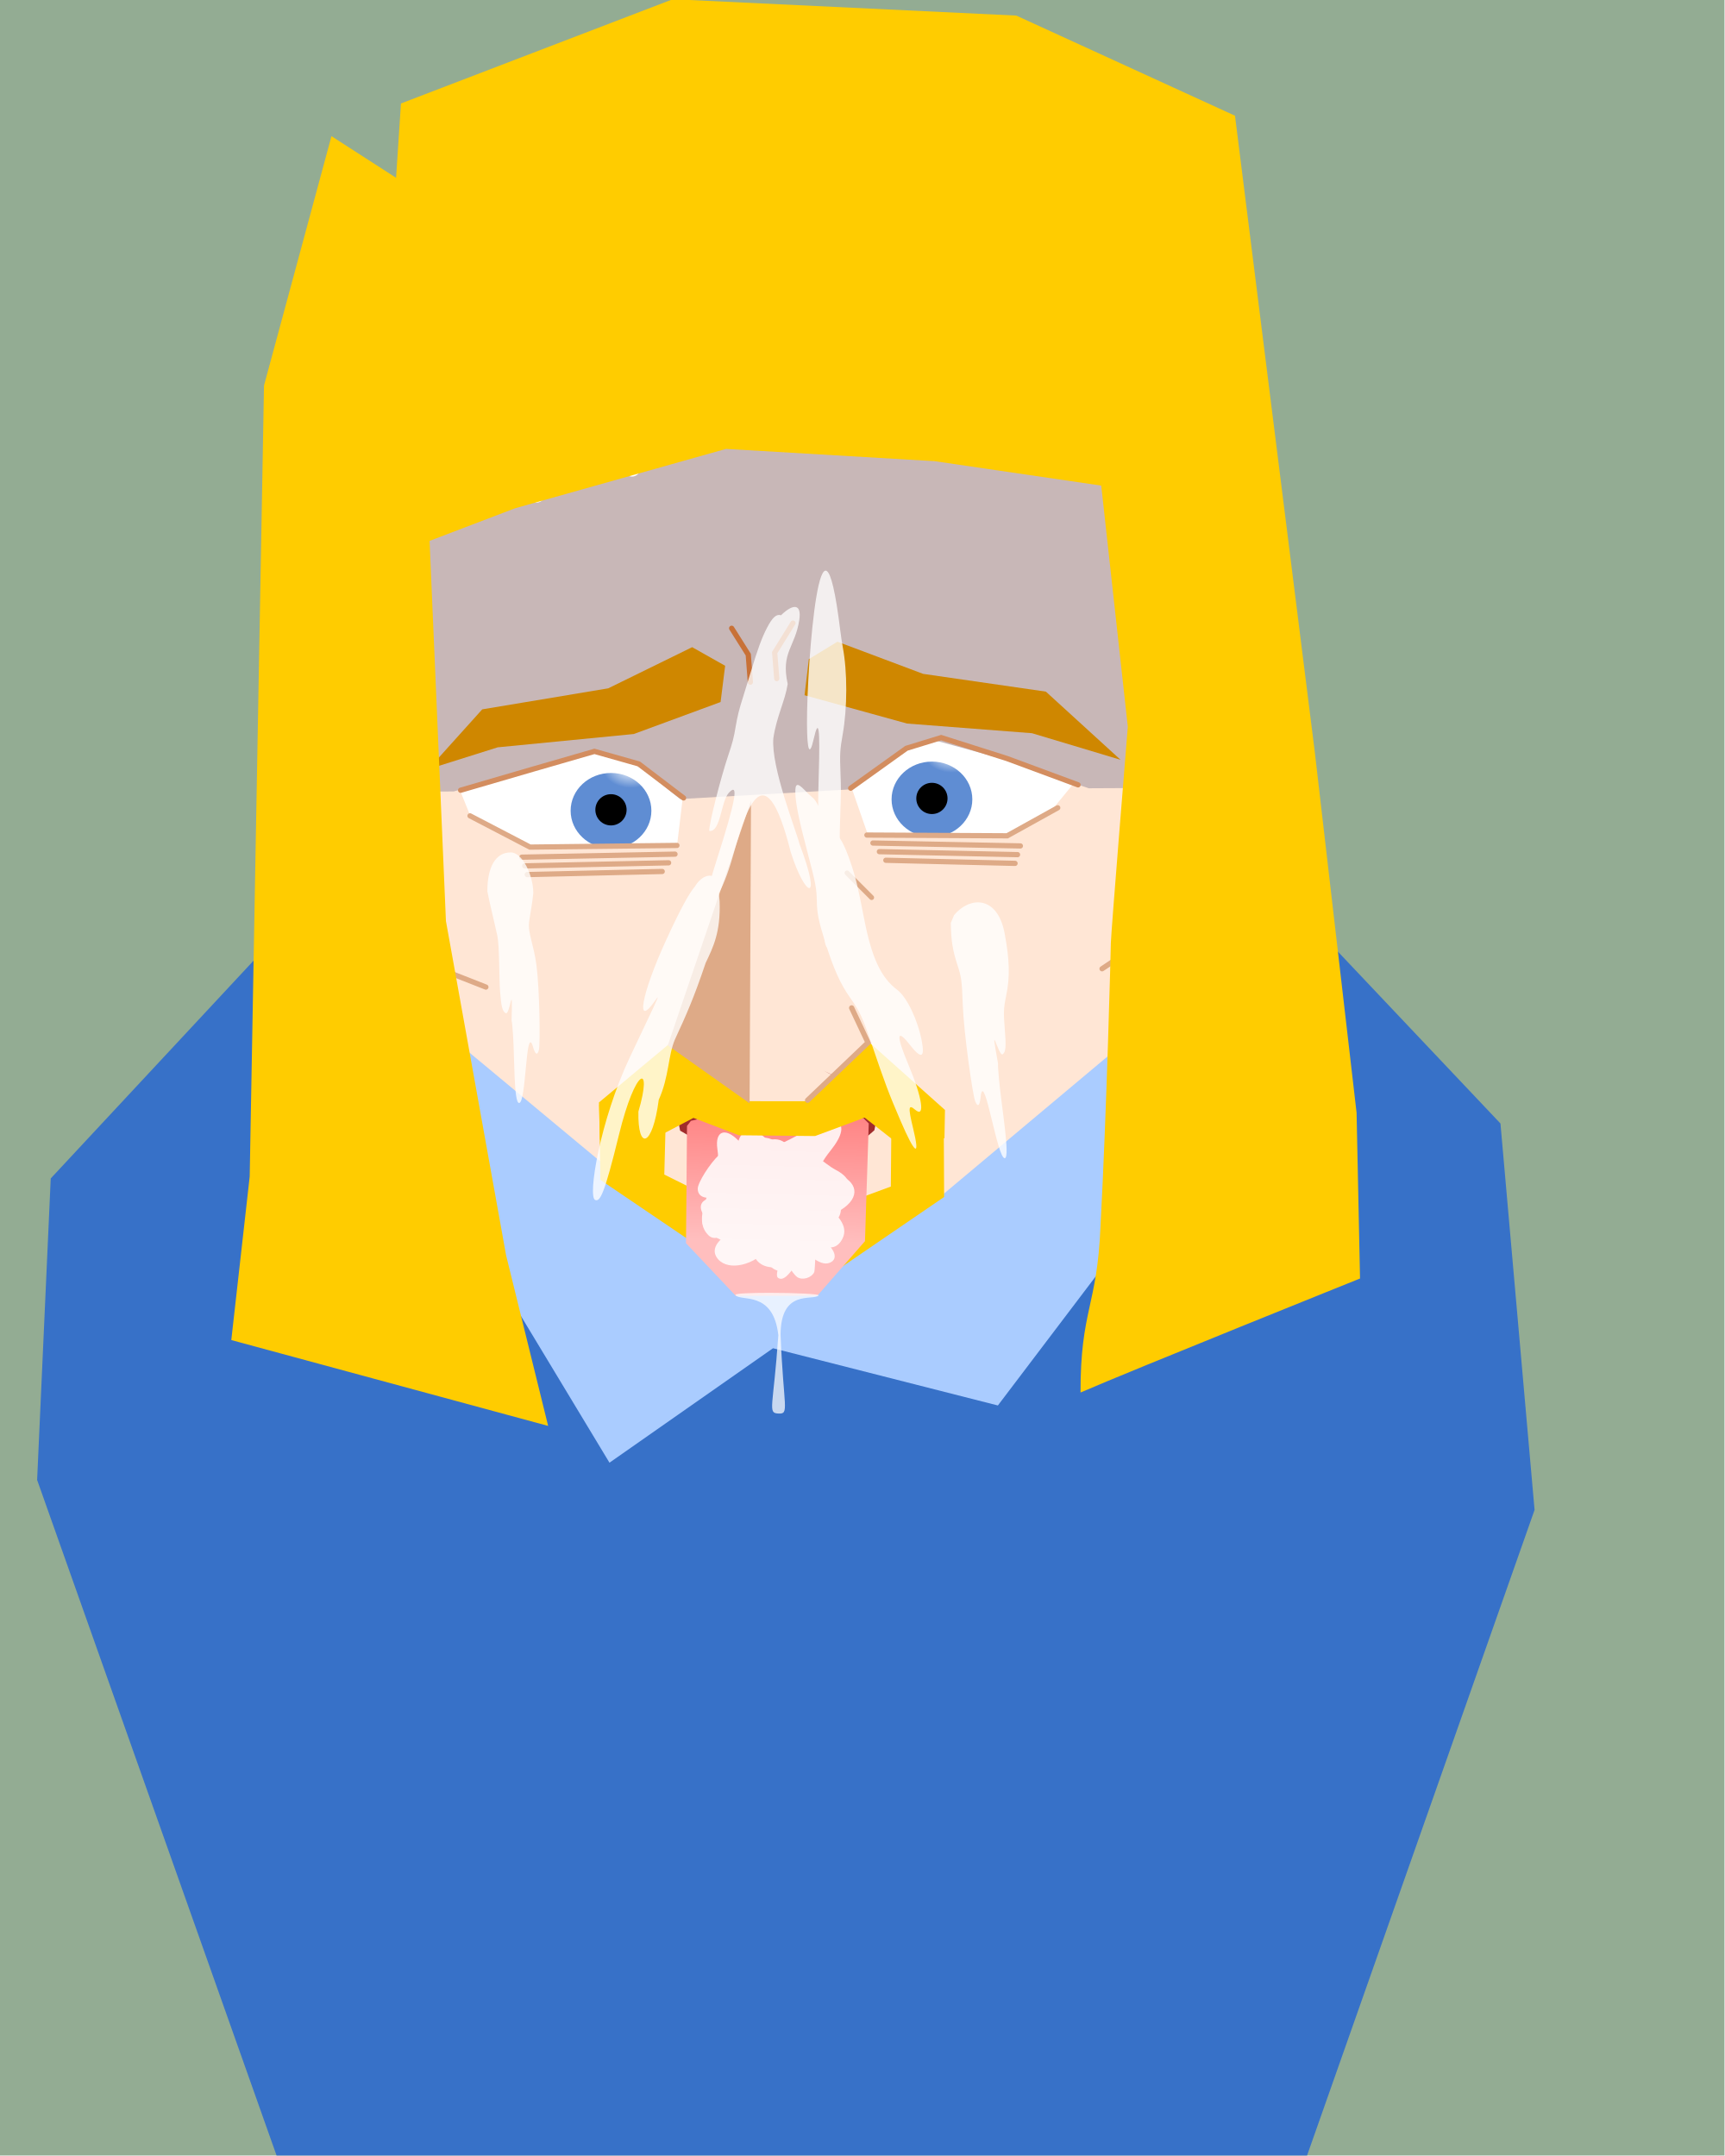
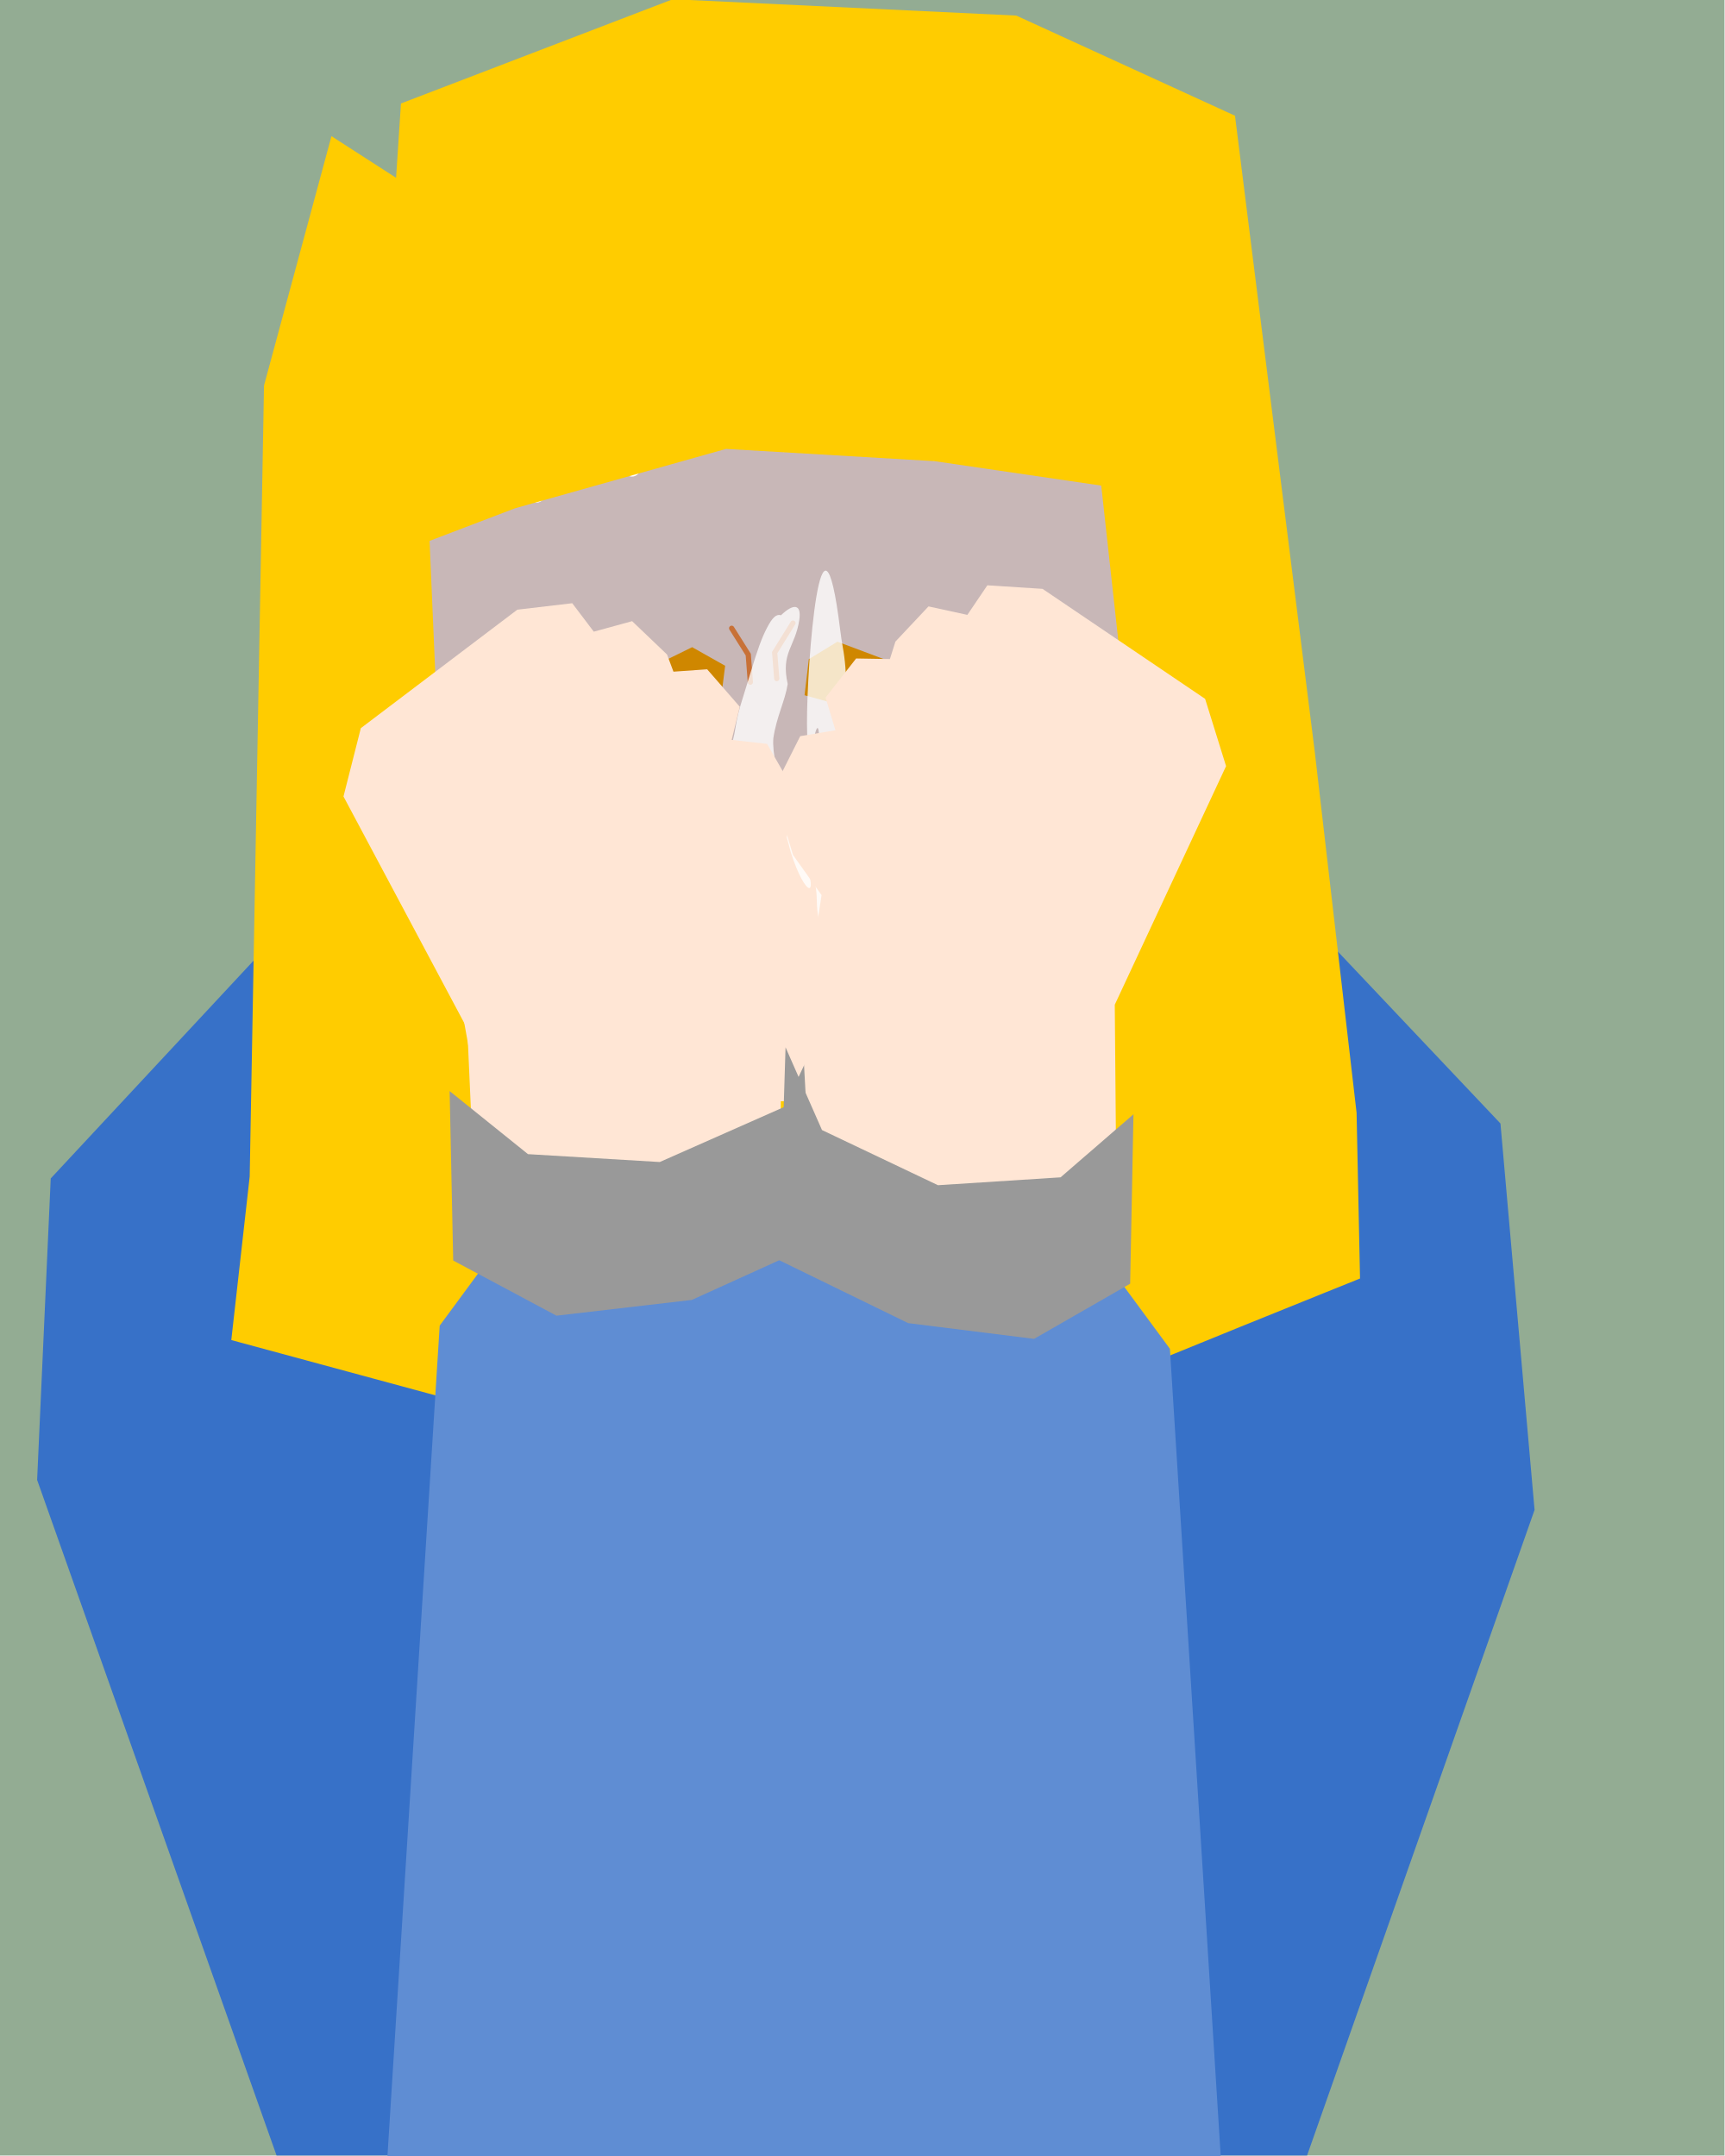
<svg xmlns="http://www.w3.org/2000/svg" width="988" height="1235" viewBox="0 0 988 1235" fill="none" version="1.1" id="svg14">
  <rect width="988" height="1235" fill="#F5F5F5" id="rect1" />
  <g id="boydOralEditing 1" clip-path="url(#clip0_0_1)">
    <g id="g1">
      <path id="rect42" d="M987.679 0H0V1234.71H987.679V0Z" fill="#93AC93" />
      <g id="body">
        <path id="path4" d="M158.548 1235.13L21.263 847.743L29.057 675.033L211.338 479.297L691.729 466.278L859.392 643.554L878.928 864.906L748.115 1236.17L158.548 1235.13Z" fill="#3771C8" />
      </g>
      <path id="path73" d="M185.164 566.234L349.079 837.865L442.745 772.299L571.536 805.082L740.134 582.625L185.164 566.234Z" fill="#AACCFF" />
    </g>
    <g id="mouthGroup">
      <path id="faceBack" d="M228.077 569.013L375.915 692.002C375.915 692.002 514.461 705.691 530.966 691.85L668.803 576.263L705.236 458.678L436.766 500.295L218.472 477.745L228.077 569.013Z" fill="#FFE6D5" />
      <path id="lip" d="M425.986 667.568L439.356 670.636H452.119L468.528 666.545" stroke="#DEAA87" stroke-width="2.02" stroke-linecap="round" />
      <path id="beardChin" d="M343.869 675.863L430.441 734.536L473.01 731.959L540.75 685.655L540.369 608.198L510.83 609.457L510.228 679.686L472.799 693.428L455.414 685.48L439.979 685.516L422.059 693.499L380.481 672.812L382.306 603.38L342.835 608.928L343.869 675.863Z" fill="#FFCC00" />
      <path id="mouth" d="M381.953 608.795L394.598 596.956C441.415 554.35 463.55 565.545 497.59 598.328L507.528 614.222L500.787 647.457L496.609 651.068L472.968 649.718L417.115 649.251L395.125 650.882L389.543 647.668L381.953 608.795Z" fill="#A02C2C" />
      <g id="tongueGroup">
        <path id="tongue" d="M422.562 635.582L395.71 642.059L393.49 644.951L392.904 712.118L421.383 742.257H468.086L495.424 710.959L497.572 643.548L494.696 640.669L466.62 635.888L422.562 635.582Z" fill="url(#paint0_linear_0_1)" />
        <path id="tongueDrool" opacity="0.726" d="M440.636 740.563C430.023 740.562 420.607 740.923 421.162 741.778C423.8 745.854 442.929 738.672 445.787 764.862C442.923 806.525 439.514 809.34 445.744 809.7C452.383 810.083 448.745 806.586 447.076 764.61C447.168 738.181 465.303 745.265 468.88 742.085C469.912 741.168 454.283 740.566 440.636 740.563Z" fill="white" />
        <g id="layer7" opacity="0.853">
          <path id="tongueCum5" d="M476.494 654.304C476.597 655.535 475.715 656.764 473.338 658.697C467.78 663.219 469.067 666.415 478.255 670.9C489.215 676.251 488.88 681.441 477.369 684.613C469.106 686.89 467.221 689.724 469.162 696.944C471.032 703.908 470.643 706.974 467.425 710.636C460.067 719.008 449.092 716.313 448.654 706.023C448.562 703.884 448.275 704.09 444.734 708.854C443.175 710.949 441.289 713.45 440.543 714.411C432.515 724.742 417.461 728.318 411.332 721.35C407.308 716.776 409.448 711.501 417.332 706.562C428.447 699.598 428.062 695.723 416.351 696.686C407.292 697.431 406.021 694.398 412.549 687.606C415.837 684.185 416.994 681.162 416.723 676.703C416.24 668.722 417.913 663.926 422.881 659.045C431.15 650.922 439.367 649.417 445.36 654.926C450.677 659.815 453.24 659.815 462.936 654.931C471.466 650.633 476.168 650.415 476.494 654.304Z" fill="white" />
          <path id="tongueCum4" d="M399.63 680.923C399.602 677.484 406.664 666.295 411.848 661.565C417.894 656.05 422.973 654.183 432.374 654.024C434.198 653.993 437.211 653.638 439.069 653.233C445.644 651.804 447.943 652.574 454.028 658.248C458.559 662.473 459.918 663.12 464.457 663.211C468.202 663.286 469.909 663.941 473.293 666.602C474.784 667.774 477.218 669.366 478.706 670.139C488.837 675.412 488.419 682.262 477.683 686.888C471.689 689.472 471.105 690.295 472.576 694.07C473.713 696.993 473.631 697.855 471.856 701.623C469.48 706.668 469.793 708.013 474.476 712.902C479.001 717.625 479.274 721.75 475.168 723.35C472.28 724.475 469.035 723.329 463.736 719.315C458.087 715.036 456.572 715.347 455.675 720.971C454.816 726.366 453.258 726.905 441.477 725.883C434.683 725.293 430.519 720.301 430.981 713.296C431.302 708.408 430.87 707.289 427.369 703.948C422.818 699.606 422.489 697.946 424.962 691.818C428.495 683.069 425.269 680.93 414.091 684.608C405.045 687.585 399.674 686.215 399.63 680.923Z" fill="white" />
          <path id="tongueCum3" d="M467.461 648.471C473.322 651.111 473.606 658.638 468.173 667.488C462.001 677.54 463.207 682.395 474.09 691.331C483.085 698.717 485.534 704.552 482.077 710.356C479.292 715.032 475.042 715.799 469.061 712.703C462.837 709.482 459.755 711.253 456.499 719.924C454.254 725.898 451.774 728.212 447.678 728.154C442.703 728.083 439.245 724.562 434.355 714.593C428.783 703.235 423.347 700.836 415.688 706.353C410.516 710.078 407.495 710.057 404.601 706.278C400.688 701.167 401.235 694.031 406.518 681.229C411.277 669.697 411.99 665.907 410.874 658.092C409.424 647.959 415.165 645.569 422.732 653.152C430.073 660.509 438.865 659.981 455.169 651.203C461.909 647.576 464.293 647.045 467.461 648.471Z" fill="white" />
          <path id="tongueCum2" d="M478.703 641.988C483.817 644.332 482.731 650.312 475.569 659.261C467.492 669.354 466.952 674.816 473.52 679.99C480.143 685.205 481.413 686.939 481.655 691.096C481.982 696.702 479.479 700.069 472.414 703.528C467.562 705.905 467.542 705.961 467.087 718.096C466.875 723.802 466.578 728.232 466.381 728.656C464.817 732.039 459.46 733.578 456.525 731.488C455.327 730.634 453.386 728.116 450.751 723.995C446.043 716.631 440.646 715.107 434.284 719.344C426.896 724.265 422.723 721.869 422.706 712.697C422.692 705.703 421.879 704.435 416.491 703.006C409.832 701.241 407.043 699.985 404.63 697.667C399.975 693.195 400.384 688.213 405.529 686.705C406.34 686.468 409.718 685.902 413.038 685.45C419.675 684.543 421.259 684.109 422.408 682.882C424.203 680.965 423.064 678.885 419.072 676.79C410.043 672.051 410.761 666.786 421.091 661.997C424.668 660.339 425.514 659.799 428.465 657.292C433.313 653.175 434.297 652.961 440.644 654.652C449.23 656.939 453.447 655.712 462.014 648.437C469.9 641.739 474.383 640.007 478.703 641.988Z" fill="white" />
          <path id="tongueCum1" d="M467.745 652.924C469.785 654.638 470.525 656.906 470.519 661.434C470.508 667.824 472.114 669.932 478.683 672.158C491.638 676.546 493.019 685.909 481.755 692.985C476.179 696.488 475.431 697.867 475.131 705.178C474.717 715.306 470.169 720.761 465.072 717.242C462.808 715.679 460.8 717.273 455.644 724.721C451.471 730.751 448.852 733.016 446.706 732.455C444.73 731.938 444.577 730.954 445.677 725.763C446.9 719.984 446.598 716.387 444.673 713.802C442.75 711.221 440.313 711.892 436.787 715.973C430.861 722.828 426.577 722.774 419.854 715.757C416.553 712.31 414.759 711.009 410.824 709.204C401.364 704.865 399.774 698.807 406.163 691.447C410.864 686.031 411.326 684.683 410.539 678.67C409.544 671.061 411.274 668.426 417.635 667.857C422.312 667.44 423.078 666.364 422.511 661.015C421.179 648.434 428.942 643.602 437.88 651.448C442.683 655.665 443.08 655.967 444.693 656.621C447.289 657.675 448.989 657.266 454.182 654.343C461.201 650.392 464.337 650.064 467.745 652.924Z" fill="white" />
        </g>
      </g>
    </g>
    <g id="layer8">
      <path id="rect33" d="M689.638 399.874H182.965V524.887H689.638V399.874Z" fill="#E9C6AF" />
      <g id="g70">
        <path id="path16" d="M397.283 490.476L401.06 455.009C379.243 437.041 370.99 428.078 344.348 421.168L298.024 425.749L244.31 452.892L251.392 472.478L290.58 496.352L397.283 490.476Z" fill="white" />
        <path id="ellipse17" d="m 349.957,486.034 c 12.771,0 23.124,-9.684 23.124,-21.631 0,-11.946 -10.353,-21.63 -23.124,-21.63 -12.77,0 -23.123,9.684 -23.123,21.63 0,11.947 10.353,21.631 23.123,21.631 z" fill="#5f8dd3" />
        <path id="path19" d="m 349.939,472.82 c 4.941,0 8.946,-4.005 8.946,-8.946 0,-4.941 -4.005,-8.946 -8.946,-8.946 -4.941,0 -8.946,4.005 -8.946,8.946 0,4.941 4.005,8.946 8.946,8.946 z" fill="#000000" />
        <path id="eyeShineLeft" d="M361.492 451.352C370.544 451.352 377.883 446.045 377.883 439.498C377.883 432.951 370.544 427.643 361.492 427.643C352.439 427.643 345.1 432.951 345.1 439.498C345.1 446.045 352.439 451.352 361.492 451.352Z" fill="url(#paint1_radial_0_1)" />
      </g>
      <g id="g11">
        <path id="path15" d="M490.099 485.057L479.626 449.151L514.312 420.257L535.265 411.685L575.848 424.954L634.76 446.029L619.705 467.885L587.631 486.618L490.099 485.057Z" fill="white" />
        <path id="ellipse26" d="m 533.777,479.513 c 12.77,0 23.123,-9.685 23.123,-21.631 0,-11.946 -10.353,-21.631 -23.123,-21.631 -12.771,0 -23.124,9.685 -23.124,21.631 0,11.946 10.353,21.631 23.124,21.631 z" fill="#5f8dd3" />
        <path id="circle26" d="m 533.758,466.299 c 4.941,0 8.947,-4.006 8.947,-8.947 0,-4.94 -4.006,-8.946 -8.947,-8.946 -4.94,0 -8.946,4.006 -8.946,8.946 0,4.941 4.006,8.947 8.946,8.947 z" fill="#000000" />
        <path id="eyeShineRight" d="M545.311 442.571C554.364 442.571 561.702 437.264 561.702 430.716C561.702 424.169 554.364 418.862 545.311 418.862C536.258 418.862 528.919 424.169 528.919 430.716C528.919 437.264 536.258 442.571 545.311 442.571Z" fill="url(#paint2_radial_0_1)" />
      </g>
      <g id="faceGroup">
        <path id="faceOpen" d="M443.916 6.581L212.058 133.563L182.269 277.407L215.547 557.871L335.691 632.648L396.289 634.827L432.914 639.11L465.052 638.676L500.071 628.254L471.801 613.317L547.584 651.215L728.427 539.398L714.377 363.681L703.84 79.171L443.916 6.581ZM537.582 423.393L573.877 433.345L614.974 448.737L601.509 465.13L572.825 479.179L514.959 478.6L497.189 478.423L487.822 451.493L518.843 429.823L537.582 423.393ZM341.384 429.95C353.145 432.67 360.819 435.798 367.981 440.026C375.044 444.196 381.61 449.437 391.107 456.413L387.797 484.147L369.259 484.338L303.351 485.016L268.993 466.348L262.784 451.031L311.512 437.962L341.384 429.95Z" fill="#FFE6D5" />
      </g>
      <g id="crease">
        <path d="M485.148 500.05L499.222 514.124Z" fill="#502D16" id="path1" />
        <path d="M485.148 500.05L499.222 514.124" stroke="#DEAA87" stroke-width="2.835" stroke-linecap="round" id="path2" />
      </g>
      <path id="path6" d="M385.581 596.048L343.049 631.507L343.575 652.854L378.832 649.979L397.176 640.361L423.222 650.31L466.837 650.745L495.235 640.2L514.907 655.616L540.941 651.986L541.237 635.805L496.887 596.202L461.683 630.813L428.5 630.782L385.581 596.048Z" fill="#FFCC00" />
      <path id="path3" d="M430.15 458.753L429.34 632.011L382.489 598.816L430.15 458.753Z" fill="#DEAA87" />
      <path id="path5" d="M462.549 630.244L497.147 597.243L487.78 577.339" stroke="#DEAA87" stroke-width="3" stroke-linecap="round" />
      <g id="bottomLineLeftGroup">
        <path id="bottomLineLeftOpen" d="M269.204 467.329L303.572 485.234L387.717 484.276" stroke="#DEAA87" stroke-width="3" stroke-linecap="round" />
      </g>
      <g id="bottomLineRightGroup">
        <path id="bottomLineRightOpen" d="M496.52 478.339L576.893 478.765L605.821 462.717" stroke="#DEAA87" stroke-width="3" stroke-linecap="round" />
      </g>
      <g id="eyelinesRightGroup">
        <path id="eyelinesRightOpen" d="M499.976 482.905L584.422 484.561M503.673 487.842L582.795 489.557M507.367 492.78L581.377 494.555" stroke="#DEAA87" stroke-width="3" stroke-linecap="round" />
      </g>
      <g id="eyelinesLeftGroup">
        <path id="eyelinesLeftOpen" d="M386.616 489.273L298.875 491.005M382.949 494.234L300.533 495.991M379.286 499.194L301.981 500.98" stroke="#DEAA87" stroke-width="3" stroke-linecap="round" />
      </g>
      <g id="faceShadowGroup">
        <path id="faceShadowOpen" d="M217.672 245.987L207.537 453.624L259.881 453.362L301.666 441.543L339.729 430.778C349.98 433.149 357.81 434.733 364.317 438.257C370.845 441.792 382.256 452.239 389.592 457.71L486.299 452.227L517.188 430.651L535.926 424.222L572.221 434.173L623.625 451.542L675.498 451.282L709.651 249.093L217.672 245.987Z" fill="#C8B7B7" />
      </g>
      <g id="browsGroup">
        <path id="path20" d="M419.066 359.887L428.567 374.979L429.776 390.749" stroke="#C87137" stroke-width="3" stroke-linecap="round" />
        <path id="path21" d="M454.177 356.916L443.694 373.836L444.888 388.713" stroke="#C87137" stroke-width="3" stroke-linecap="round" />
        <path id="browLeftOpen" d="M396.436 370.711L415.329 381.373L412.717 402.143L362.991 420.46L285.074 428.083L245.363 440.593L276.198 406.335L348.356 394.292L396.436 370.711Z" fill="#CF8700" />
        <path id="browRightOpen" d="M479.644 367.571L463.254 377.571L460.811 398.244L519.531 414.468L591.045 419.993L641.813 435.231L599.022 396.174L528.709 386.001L479.644 367.571Z" fill="#CF8700" />
      </g>
      <g id="topLineRightGroup">
        <path id="topLineRightOpen" d="M487.237 451.493L519.161 428.629L539.046 422.515L576.804 434.516L617.458 449.566" stroke="#D38D5F" stroke-width="3" stroke-linecap="round" />
      </g>
      <g id="topLineLeftGroup">
        <path id="topLineLeftOpen" d="M391.501 457.088L365.884 437.594L340.475 430.401L304.86 440.696L263.823 452.662" stroke="#D38D5F" stroke-width="3" stroke-linecap="round" />
      </g>
      <path id="path23" d="M659.346 516.021L651.067 541.686L631.198 554.932" stroke="#DEAA87" stroke-width="3" stroke-linecap="round" />
      <g id="sweatGroup">
        <path id="sweat1" d="M421.124 210.155C420.546 240.538 414.41 248.389 417.607 253.594C419.176 256.15 422.173 255.813 423.654 254.099C428.106 248.946 420.04 241.204 421.124 210.155Z" fill="white" stroke="white" stroke-width="2" stroke-linecap="round" />
        <path id="sweat2" d="M279.967 246.996C279.39 277.379 273.254 285.23 276.451 290.436C278.02 292.991 281.017 292.654 282.498 290.94C286.95 285.787 278.883 278.045 279.967 246.996Z" fill="white" stroke="white" stroke-width="2" stroke-linecap="round" />
        <path id="sweat3" d="M254.716 259.001C254.139 289.383 248.003 297.235 251.2 302.44C252.769 304.996 255.766 304.659 257.247 302.945C261.699 297.792 253.632 290.05 254.716 259.001Z" fill="white" stroke="white" stroke-width="2" stroke-linecap="round" />
        <path id="sweat5" d="M307.702 241.615C307.124 271.998 300.988 279.849 304.185 285.054C305.754 287.61 308.751 287.273 310.232 285.559C314.684 280.406 306.618 272.664 307.702 241.615Z" fill="white" stroke="white" stroke-width="2" stroke-linecap="round" />
        <path id="sweat6" d="M362.343 226.713C361.765 257.095 355.629 264.947 358.826 270.152C360.396 272.708 363.393 272.371 364.873 270.657C369.326 265.504 361.259 257.762 362.343 226.713Z" fill="white" stroke="white" stroke-width="2" stroke-linecap="round" />
        <path id="sweat7" d="M334.194 233.336C333.617 263.719 327.481 271.57 330.678 276.776C332.247 279.331 335.244 278.994 336.725 277.28C341.177 272.127 333.11 264.385 334.194 233.336Z" fill="white" stroke="white" stroke-width="2" stroke-linecap="round" />
        <path id="path7" d="M390.491 215.122C389.914 245.505 383.778 253.356 386.975 258.562C388.544 261.117 391.541 260.78 393.022 259.066C397.474 253.913 389.407 246.171 390.491 215.122Z" fill="white" stroke="white" stroke-width="2" stroke-linecap="round" />
        <path id="sweat8" d="M449.272 212.638C448.694 243.021 442.558 250.872 445.755 256.078C447.325 258.634 450.322 258.297 451.803 256.582C456.255 251.43 448.188 243.687 449.272 212.638Z" fill="white" stroke="white" stroke-width="2" stroke-linecap="round" />
        <path id="sweat9" d="M477.421 213.466C476.843 243.849 470.707 251.7 473.904 256.906C475.473 259.461 478.47 259.124 479.951 257.41C484.403 252.258 476.337 244.515 477.421 213.466Z" fill="white" stroke="white" stroke-width="2" stroke-linecap="round" />
        <path id="sweat10" d="M507.225 215.95C506.647 246.333 500.511 254.184 503.708 259.39C505.278 261.945 508.274 261.608 509.755 259.894C514.207 254.741 506.141 246.999 507.225 215.95Z" fill="white" stroke="white" stroke-width="2" stroke-linecap="round" />
        <path id="sweat11" d="M535.373 217.606C534.796 247.989 528.66 255.84 531.857 261.046C533.426 263.601 536.423 263.264 537.904 261.55C542.356 256.397 534.289 248.655 535.373 217.606Z" fill="white" stroke="white" stroke-width="2" stroke-linecap="round" />
        <path id="sweat12" d="M565.178 220.917C564.6 251.3 558.464 259.151 561.661 264.357C563.23 266.913 566.227 266.575 567.708 264.861C572.16 259.709 564.094 251.966 565.178 220.917Z" fill="white" stroke="white" stroke-width="2" stroke-linecap="round" />
        <path id="path10" d="M594.154 225.057C593.576 255.44 587.44 263.291 590.637 268.497C592.207 271.052 595.204 270.715 596.685 269.001C601.137 263.848 593.07 256.106 594.154 225.057Z" fill="white" stroke="white" stroke-width="2" stroke-linecap="round" />
        <path id="sweat13" d="M619.819 228.368C619.241 258.751 613.105 266.602 616.302 271.808C617.872 274.364 620.868 274.027 622.349 272.313C626.801 267.16 618.735 259.417 619.819 228.368Z" fill="white" stroke="white" stroke-width="2" stroke-linecap="round" />
      </g>
      <path id="path24" d="M246.001 540.574L255.107 556.304L278.289 565.411" stroke="#DEAA87" stroke-width="3" stroke-linecap="round" />
      <path id="path8" d="M295.895 290.812L246.047 309.823L255.413 527.597L289.873 719.077L313.955 816.79L132.477 767.615L143.014 673.949L151.21 220.841L189.847 78.001L242.534 111.954L295.895 290.812Z" fill="#FFCC00" />
      <path id="path9" d="M295.221 291.09L415.816 257.136L535.24 264.161L630.738 278.152L645.959 416.31C645.959 416.31 636.237 535.591 636.237 540.275C636.237 542.886 633.813 637.69 630.298 702.657C628.439 748.168 618.793 750.43 618.878 797.66C648.353 784.867 778.96 732.361 778.96 732.361L776.989 637.435L753.013 430.418L707.351 66.292L582.073 8.922L385.375 -0.445L229.655 59.267L224.896 131.549L295.221 291.09Z" fill="#FFCC00" />
      <g id="layer6" opacity="0.782">
        <path id="faceCum6" d="M546.46 524.173C555.326 513.478 571.308 512.68 575.427 534.721C578.281 549.99 578.518 559.691 576.296 570.33C574.803 577.48 574.702 579.951 575.508 589.617C576.328 599.432 576.063 602.576 574.304 603.912C571.951 605.701 566.515 581.254 571.633 609.182C571.562 610.801 571.654 612.277 572.209 618.458C573.52 633.045 578.694 663.003 575.517 663.43C571.263 664.001 563.999 614.515 561.814 627.101C561.291 633.376 560.086 634.728 558.53 630.784C557.065 627.07 551.997 591.548 551.426 575.557C550.936 561.814 550.666 559.788 548.387 552.812C545.593 544.259 544.75 538.929 544.57 528.678" fill="white" />
        <path id="faceCum5" d="M455.54 454.441C455.725 460.51 457.698 470.099 462.483 488.196C467.124 505.744 467.702 508.774 467.831 516.223C467.95 523.086 468.903 527.798 472.467 539.159C477.458 555.068 481.225 563.486 487.009 571.663C492.397 579.281 494.18 583.12 499.186 597.882C506.915 620.676 508.973 626.147 515.737 641.88C524.212 661.592 527.139 663.35 522.966 646.225C520.066 634.324 520.283 632.327 524.118 635.646C530.049 640.776 528.27 628.769 520.296 609.847C513.191 592.986 513.467 588.761 521.043 598.399C527.643 606.795 529.81 606.133 527.95 596.292C525.673 584.24 519.374 571.096 513.922 567.021C504.59 560.044 499.262 548.609 494.934 526.266C491.366 507.845 490.056 502.423 487.081 493.765C483.575 483.558 480.839 478.652 477.866 477.236C475.719 476.213 474.922 474.973 471.461 467.265C468.474 460.612 466.846 457.895 465.055 456.574C464.375 456.069 462.47 454.256 460.821 452.541C456.634 448.186 455.362 448.642 455.54 454.441Z" fill="white" />
        <path id="faceCum4" d="M439.265 359.705C442.389 353.658 444.674 351.593 447.313 352.428C454.485 345.532 459.222 345.863 457.778 355.225C455.365 370.87 447.129 373.635 451.158 391.817C449.627 401.628 444.76 410.46 442.946 422.797C441.455 439.317 456.016 475.748 457.894 483.376C471.349 518.777 461.057 513.972 452.909 488.146C437.245 425.66 426.026 468.448 419.498 491.31C413.813 511.225 407.492 518.998 404.886 521.856C401.694 525.354 404.232 512.158 410.538 492.471C421.333 458.767 423.301 447.966 417.551 453.98C412.81 458.937 412.909 476.802 406.221 475.98C406.007 471.907 412.983 445.074 416.877 433.421C419.688 425.007 420.246 422.861 421.368 416.16C422.336 410.377 423.373 406.199 425.454 399.713C426.243 397.251 428.228 390.812 429.864 385.404C434.018 371.669 436.281 365.481 439.265 359.705Z" fill="white" />
        <path id="faceCum3" d="M408.322 501.972C410.581 502.913 411.97 512.737 412.162 516.286C412.788 534.148 408.405 542.649 404.17 551.589C397.323 571.89 393.133 581.226 386.544 595.491C382.538 604.897 383.301 616.636 377.292 630.004C373.786 657.097 365.178 659.416 365.651 636.734C373.97 608.553 364.064 611.012 354.521 649.976C346.184 684.011 343.73 688.557 340.869 687.368C336.512 685.558 343.642 641.938 360.62 605.873C362.2 602.516 366.276 593.914 369.675 586.761C377.407 570.49 377.824 569.484 375.385 572.983C363.659 589.806 367.26 569.625 381.543 538.465C390.377 519.194 395.048 511.309 397.998 507.817C400.859 503.022 405.086 500.628 408.322 501.972Z" fill="white" />
        <path id="faceCum2" d="M462.208 414.518C462.038 380.742 470.347 272.4 481.226 360.827C481.629 364.107 482.284 368.504 482.682 370.596C485.391 384.854 485.37 405.384 482.632 420.797C481.103 429.406 480.961 431.951 481.393 443.013C481.727 451.579 481.717 454.167 481.303 465.691C480.748 481.117 480.847 485.091 482.131 499.008C483.372 512.452 483.496 524.738 482.446 530.126C481.708 533.915 480.848 530.972 479.414 519.76C477.887 507.81 477.496 508.964 477.335 525.902C477.18 542.152 476.781 543.991 473.697 542.68C471.918 541.923 470.768 527.621 470.798 506.62C470.819 491.966 470.692 488.688 469.736 479.221C468.494 466.918 468.387 462.006 468.952 443.328C469.76 416.662 468.892 410.748 466.025 423.393C463.706 433.626 462.288 430.328 462.208 414.518Z" fill="white" />
        <path id="faceCum1" d="M292.504 488.285C284.034 488.285 279.139 496.219 279.139 510.571C280.292 516.795 282.908 527.115 284.813 535.882C286.171 542.131 285.775 559.784 286.433 568.221C287.102 576.788 287.817 579.461 289.687 580.377C292.189 581.604 293.754 559.813 293.006 584.562C293.312 585.947 293.442 587.231 293.826 592.631C294.731 605.375 294.228 631.881 297.312 631.824C301.442 631.747 301.053 588.136 304.987 598.689C306.41 604.026 307.754 605.03 308.652 601.424C309.497 598.028 309.077 566.741 307.261 552.886C305.7 540.979 302.187 534.318 303.065 527.969C303.929 521.719 304.804 518.189 305.448 511.592C305.446 501.192 299.053 488.163 292.504 488.285Z" fill="white" />
      </g>
    </g>
  </g>
  <defs id="defs14">
    <linearGradient id="paint0_linear_0_1" x1="460.958" y1="711.303" x2="463.77" y2="599.537" gradientUnits="userSpaceOnUse">
      <stop stop-color="#FFBEBE" id="stop9" />
      <stop offset="1" stop-color="#FF6464" id="stop10" />
    </linearGradient>
    <radialGradient id="paint1_radial_0_1" cx="0" cy="0" r="1" gradientUnits="userSpaceOnUse" gradientTransform="translate(361.492 439.498) scale(16.3915 11.8546)">
      <stop stop-color="white" id="stop11" />
      <stop offset="1" stop-color="white" stop-opacity="0" id="stop12" />
    </radialGradient>
    <radialGradient id="paint2_radial_0_1" cx="0" cy="0" r="1" gradientUnits="userSpaceOnUse" gradientTransform="translate(545.311 430.716) scale(16.3915 11.8546)">
      <stop stop-color="white" id="stop13" />
      <stop offset="1" stop-color="white" stop-opacity="0" id="stop14" />
    </radialGradient>
    <clipPath id="clip0_0_1">
      <rect width="987.679" height="1234.71" fill="white" id="rect14" />
    </clipPath>
  </defs>
+   <g id="g3">
+     <path style="fill:#ffe6d5;stroke:none;stroke-linecap:round;stroke-linejoin:round;stroke-width:2.113" d="M 443.331 710.956 L 447.166 648.323 L 447.257 591.23 L 432.012 517.678 L 447.127 493.855 L 456.398 455.891 L 439.38 426.118 L 419.07 423.815 L 423.705 404.833 L 405.034 383.385 L 385.727 384.743 L 382.052 374.927 L 362.052 355.811 L 340.089 361.833 L 327.749 345.537 L 296.295 349.241 L 206.666 417.106 L 196.731 456.236 L 267.651 589.305 L 270.91 662.207 L 281.374 711.747 Z" id="handLeft" />
+     <path style="fill:#5f8dd3;stroke:none;stroke-linecap:round;stroke-linejoin:round;stroke-width:2.113" d="M 470.095 711.897 L 534.622 774.526 L 500.46 1334.39 L 215.781 1332.5 L 251.841 759.343 L 278.411 723.284 Z" id="sleeveLeft" />
+     <path style="fill:#999999;stroke:none;stroke-linecap:round;stroke-linejoin:round;stroke-width:2.389" d="M 471.709 586.638 L 449.271 634.033 L 377.88 665.63 L 302.409 661.116 L 257.534 625.005 L 259.574 722.053 L 318.727 753.649 L 396.238 744.622 L 475.788 708.511 Z" id="cuffLeft" />
+   </g>
+   <g id="armRight">
+     <path style="fill:#ffe6d5;stroke:none;stroke-linecap:round;stroke-linejoin:round;stroke-width:2.113" d="M 480.49 704.476 L 462.373 643.993 L 459.245 586.985 L 470.555 512.726 L 454.194 489.741 L 442.916 452.325 L 458.326 421.689 L 478.485 418.308 L 472.846 399.6 L 490.35 377.189 L 509.702 377.517 L 512.849 367.52 L 531.804 347.367 L 554.057 352.212 L 565.512 335.282 L 597.119 337.308 L 690.231 400.309 L 702.234 438.855 L 638.494 575.508 L 639.118 648.48 L 613.062 715.597 Z" id="handRight" />
+     <path style="fill:#5f8dd3;stroke:none;stroke-linecap:round;stroke-linejoin:round;stroke-width:2.113" d="M 451.822 725.182 L 387.295 787.811 L 421.456 1347.68 L 706.135 1345.78 L 670.076 772.628 L 643.506 736.569 Z" id="sleeveRight" />
+     <path style="fill:#999999;stroke:none;stroke-linecap:round;stroke-linejoin:round;stroke-width:2.304" d="M 449.924 599.923 L 470.801 647.318 L 537.226 678.915 L 607.447 674.401 L 649.199 638.29 L 647.302 735.338 L 592.264 766.934 L 520.145 757.907 L 446.128 721.796 Z" id="cuffRight" />
+   </g>
</svg>
